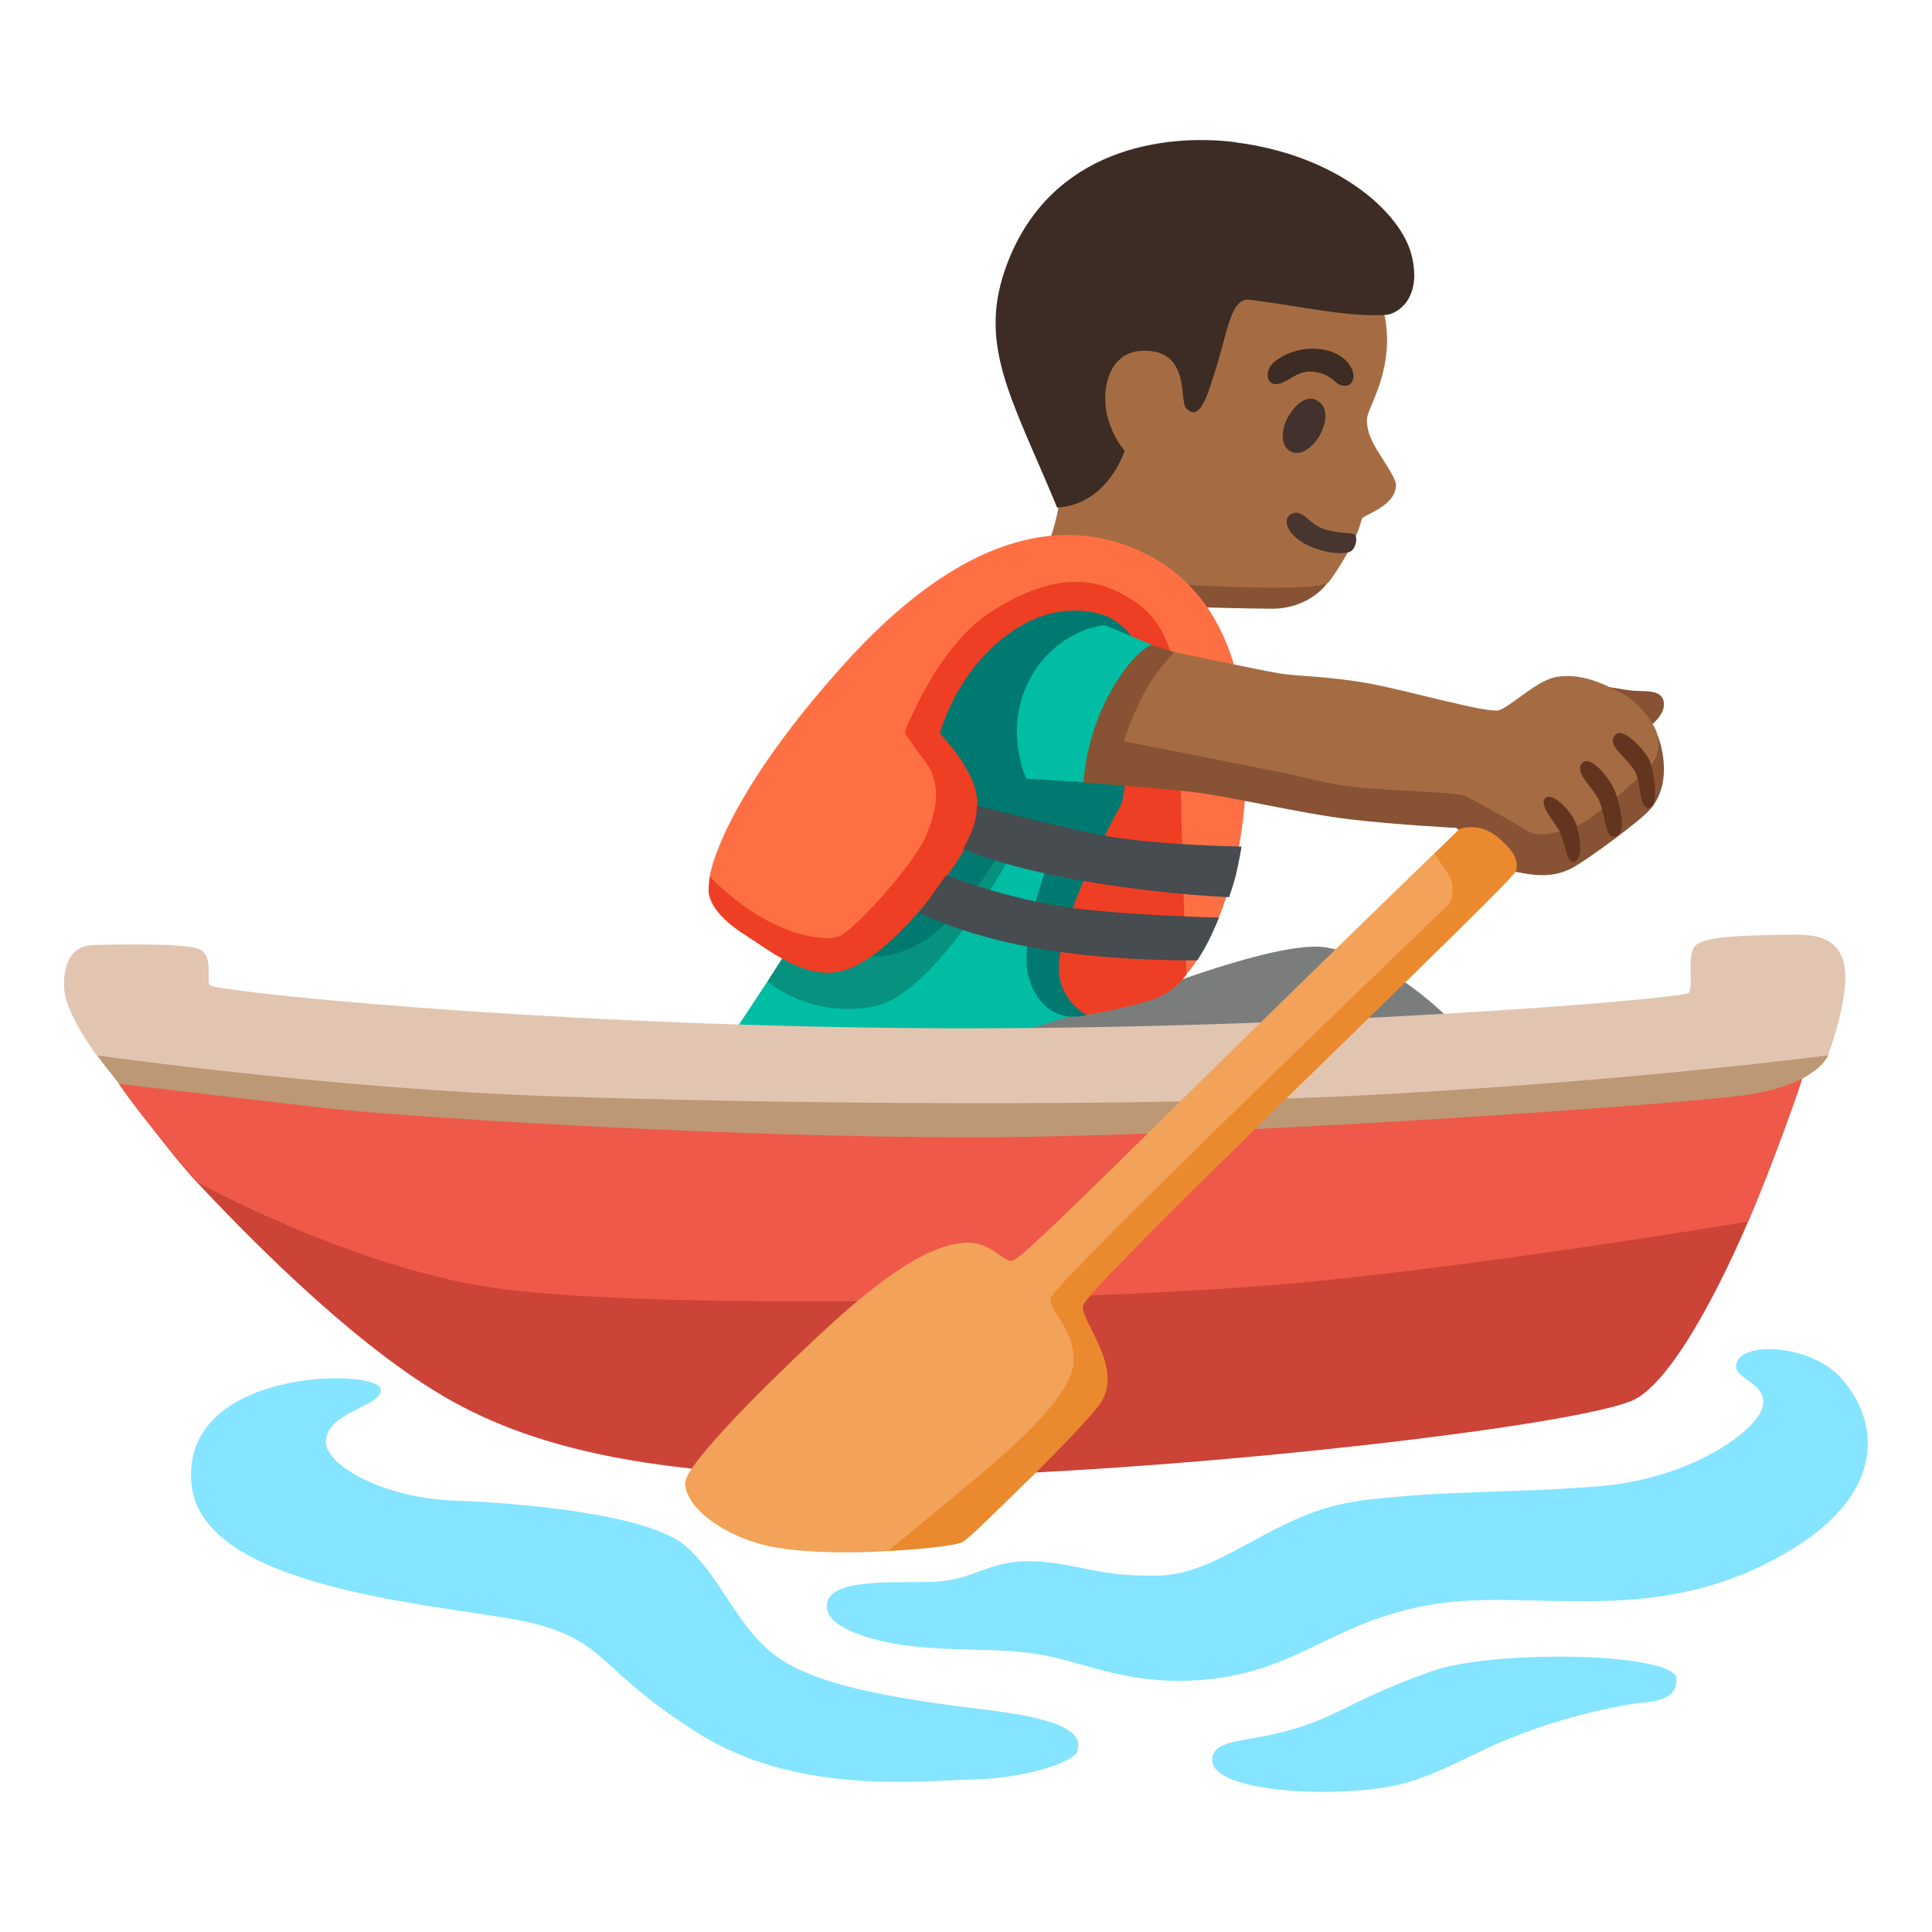
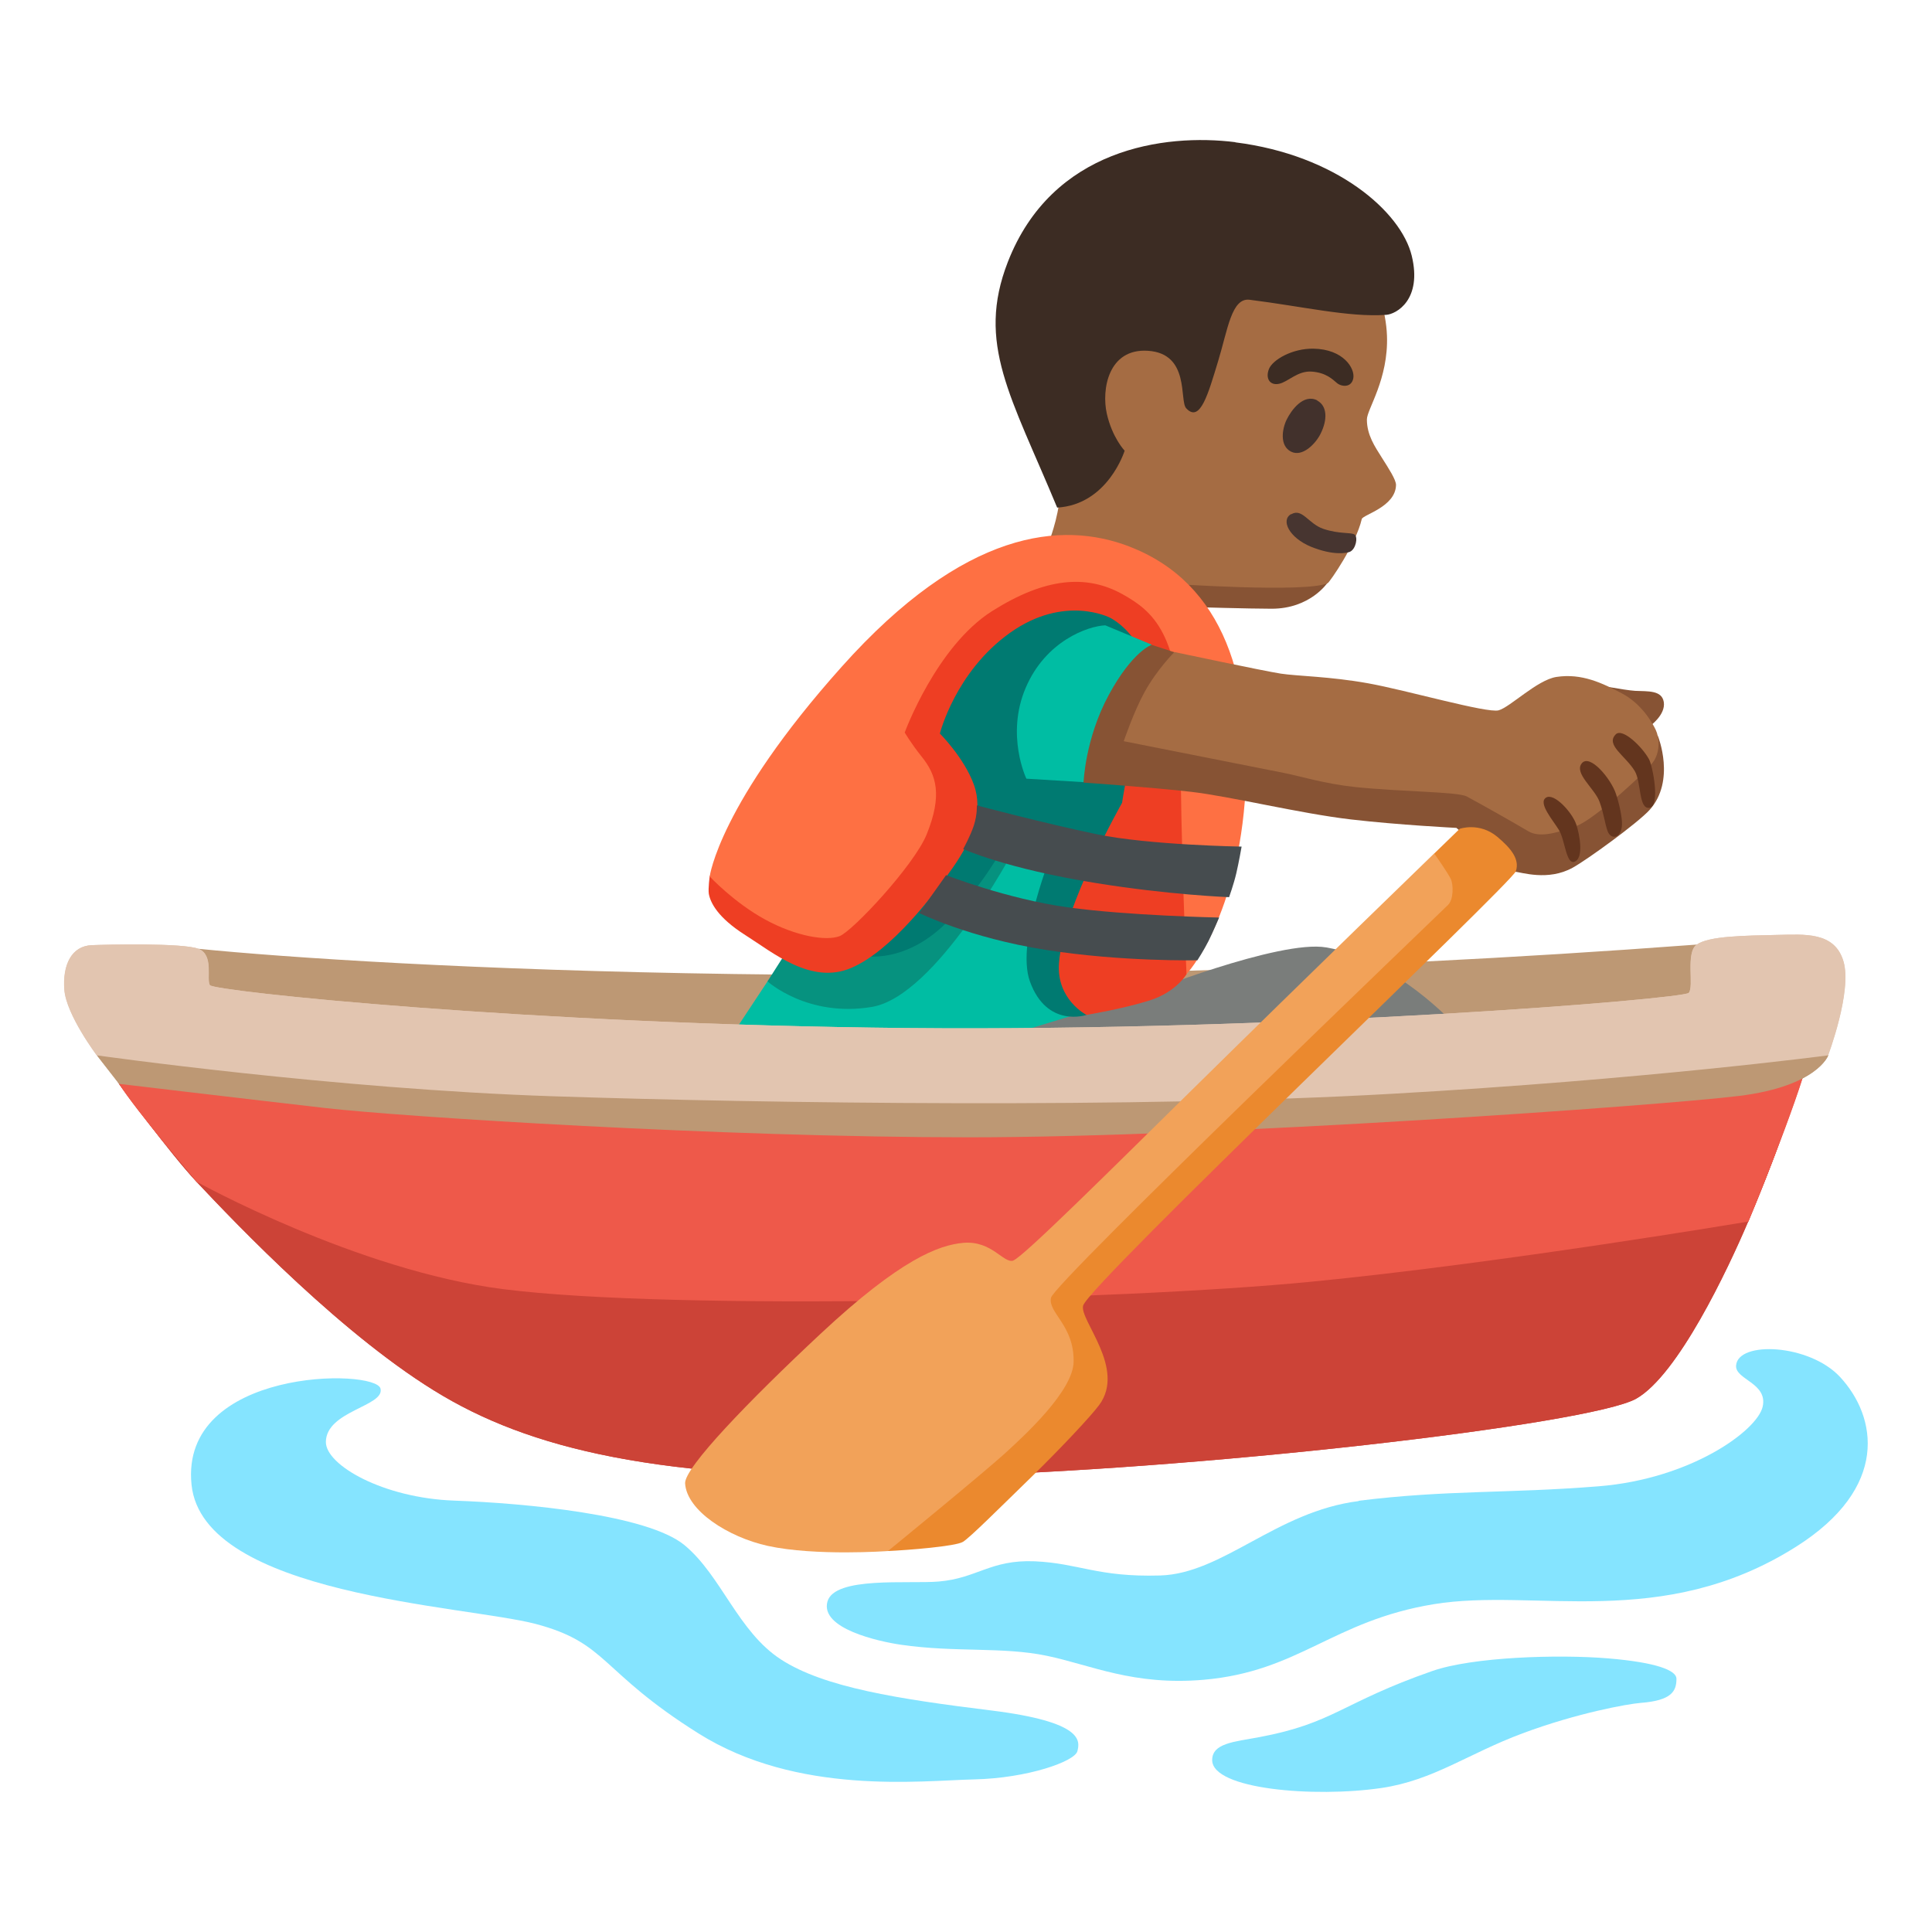
<svg xmlns="http://www.w3.org/2000/svg" enable-background="new 0 0 128 128" viewBox="0 0 128 128">
+   <path d="m23.1 82.78-16.38-14.12 6.43-5.8c11.33 1.14 50.14 3.41 99.27-.28 8.17-.61 2.78 10.03 2.78 10.03z" fill="#bd9874" />
  <path d="m79.02 40.22s3.78.11 5.23.11c2.56 0 3.7-1.72 3.7-1.72l-8.55-3.86-3.28 3.93 2.9 1.53z" fill="#875334" />
  <path d="m69.57 35.7s.77-2.07.63-3.45c-.08-.76-3.84-11.94 2.8-16.65 5.89-4.18 13.63-2.44 16.82 1.23 1.43 1.65 2.01 3.82 2.07 5.4.11 2.9-1.33 4.89-1.33 5.56 0 1.03.53 1.8.99 2.53s.94 1.46.94 1.81c-.03 1.46-2.2 1.97-2.27 2.26-.38 1.66-2.12 4.17-2.25 4.24-1.39.67-10.5.04-10.5.04l-7.89-2.96z" fill="#a56c43" />
  <path d="m87.01 23.1c-1.4-.02-2.7.74-2.94 1.35s.05 1.1.66.98 1.23-.88 2.18-.81 1.37.51 1.67.76.96.32 1.08-.32-.64-1.93-2.65-1.96z" fill="#3c2c23" />
  <path d="m87.28 26.53c-.92-.48-1.74.66-2.04 1.28s-.47 1.72.29 2.11 1.64-.53 1.96-1.18c.46-.91.46-1.84-.22-2.2z" fill="#42312c" />
  <path d="m85.54 34.06c-.71.4-.12 1.57 1.31 2.16 1.5.61 2.38.42 2.58.34.4-.17.55-.97.32-1.14s-.99-.02-2.07-.38c-.99-.33-1.4-1.4-2.13-.97z" fill="#473530" />
  <path d="m81.84 9.43c6.71.84 10.98 4.6 11.69 7.51s-1.02 3.88-1.7 3.92c-2.47.17-5.53-.56-9.04-1-1.2-.15-1.45 1.99-2.09 4.08s-1.18 4.12-2.11 3.11c-.47-.5.27-3.63-2.54-3.81-2.63-.17-3.08 2.58-2.72 4.17s1.18 2.45 1.18 2.45-1.1 3.57-4.47 3.77c-3.06-7.38-5.37-10.87-3.27-16.27 2.93-7.53 10.38-8.53 15.08-7.94z" fill="#3c2c23" />
  <path d="m48.51 68.56 2.34-3.54 3.38-4.58 12.39-8.05 10.78 1.53-1.56 13.33-9.54 1.47-13.36 1.61z" fill="#00bda3" />
-   <path d="m7.88 71.81s3.4 4.64 5.14 6.49c2.64 2.81 9.84 10.37 16.32 14.18s15.43 5.71 32.57 5.33 43.43-3.43 46.48-5.14c2.77-1.56 6.08-8.57 7.43-11.75 2.4-5.61 3.51-9.57 3.51-9.57l-4.21-3.65-53.88 3.09-46.58-2.81-6.78 3.81z" fill="#cc4337" />
-   <path d="m33.33 85.41c11.4 1.45 40.9.74 53.51-.49 12.6-1.24 28.99-3.99 28.99-3.99s3.27-7.9 4.01-10.97-57.08 1.77-57.08 1.77l-56.05-3.07s.07 1.39 1.18 3.15c1.11 1.77 5.14 6.49 5.14 6.49s10.6 5.88 20.3 7.11z" fill="#ee594a" />
-   <path d="m121.12 69.92s-.71 2.05-5.93 2.69-34.6 2.74-50.98 2.74-37.6-1.36-42.67-1.94c-5.06-.58-13.65-1.6-13.65-1.6l-1.48-1.9 11.22-1.82 47.53 3.24 54.61-5.06 1.34 3.65z" fill="#bd9874" />
  <g fill="#85e4ff">
    <path d="m90.02 99.45c-5.45.68-9 4.81-13.16 4.93s-5.37-.81-8.31-.94c-2.93-.12-3.82 1.13-6.36 1.34-1.99.17-6.9-.36-7.37 1.33-.49 1.79 3.38 2.64 4.88 2.86 3.59.52 6.72.12 9.65.73s5.74 1.99 10.39 1.59c6.35-.55 8.54-3.91 15.26-5.01s15.08 1.81 23.97-3.79c6.24-3.93 5.38-8.63 2.94-11.26-2.04-2.2-6.77-2.41-6.89-.76-.07.94 2.12 1.15 1.76 2.73s-4.75 4.78-10.86 5.27-10.04.23-15.91.96z" />
    <path d="m94.89 110.71c-6.02 2.1-6.49 3.45-11.46 4.38-1.69.31-3.12.41-3.12 1.52 0 1.94 6.76 2.5 11.21 1.85 3.45-.51 5.73-2.27 9.35-3.62s6.96-1.95 7.84-2.02c2.05-.16 2.36-.78 2.36-1.6 0-.54-1.27-1.08-4.55-1.35s-8.94-.1-11.63.84z" />
    <path d="m25.21 92c.29 1.17-3.61 1.47-3.62 3.54 0 1.53 3.79 3.71 8.51 3.88s12.81.93 15.25 2.95 3.54 5.73 6.4 7.58 7.75 2.61 13.9 3.37 5.9 2.02 5.73 2.7-3.3 1.79-6.84 1.87-11.7 1.08-18.27-3.05-5.98-5.98-10.78-7.25c-4.69-1.23-22.04-1.89-22.8-9.22-.8-7.75 12.19-7.72 12.52-6.37z" />
  </g>
  <path d="m87.87 62.77c-3.1-.54-12.31 3.14-12.31 3.14l-9.25 2.82 15.05 2.25 15.05-3.06s-3.94-4.35-8.53-5.15z" fill="#7a7d7b" />
  <path d="m52.15 62.98-1.3 2.04s2.66 2.41 6.92 1.69 9.37-10.35 9.37-10.35l-10.01-2.61s-4.98 9.23-4.98 9.23z" fill="#06927f" />
  <path d="m57.16 63.32s2.86.65 5.76-2.41 4.04-5.76 4.04-5.76l2.8 1.17s-2.48 6.03-1.53 8.69c1.13 3.14 3.76 2.23 3.76 2.23l6.38-19.21-1.53-8.93-10.22-1.45-9.58 11.83z" fill="#007a71" />
-   <path d="m58.9 43.45-11.88 14.6s-.11.81-.06 1.16c.1.58.58 1.58 2.43 2.75 1.82 1.15 4.35 3.3 7 2.17 2.66-1.13 5.47-4.83 6.76-6.68s2.01-3.7 1.37-5.47-2.25-3.38-2.25-3.38 1.02-4.09 4.64-6.67 6.64-1 6.64-1 3.28 1.6 2.16 5.9c-1.04 4.02-1.37 6.36-1.37 6.36s-3.91 6.88-4.18 10.62c-.18 2.41 1.82 3.43 1.82 3.43s2.42-.4 4.19-.96 2.45-1.75 2.45-1.75l2.09-15.13-2.49-9.01-9.5-3.54s-9.82 6.6-9.82 6.6z" fill="#ee3e23" />
+   <path d="m58.9 43.45-11.88 14.6s-.11.81-.06 1.16c.1.58.58 1.58 2.43 2.75 1.82 1.15 4.35 3.3 7 2.17 2.66-1.13 5.47-4.83 6.76-6.68s2.01-3.7 1.37-5.47-2.25-3.38-2.25-3.38 1.02-4.09 4.64-6.67 6.64-1 6.64-1 3.28 1.6 2.16 5.9c-1.04 4.02-1.37 6.36-1.37 6.36s-3.91 6.88-4.18 10.62c-.18 2.41 1.82 3.43 1.82 3.43s2.42-.4 4.19-.96 2.45-1.75 2.45-1.75l2.09-15.13-2.49-9.01-9.5-3.54z" fill="#ee3e23" />
  <path d="m74.83 36.21c-4.48-1.72-10.94-1.13-19.07 7.97-8.13 9.09-8.74 13.89-8.74 13.89s1.6 1.72 3.67 2.85 4.07 1.44 4.94 1.1 4.93-4.69 5.76-6.73c1.06-2.6.65-3.95-.32-5.15-.74-.93-1.13-1.61-1.13-1.61s2.09-5.71 5.8-8.05c3.52-2.22 6.26-2.44 8.65-1.1 2 1.12 3.82 2.63 3.82 9.47s.4 15.69.4 15.69 3.22-3.46 3.86-11.43-1.37-14.49-7.65-16.9z" fill="#fe7043" />
  <path d="m73.22 41.43c-1.13.05-3.94 1.02-5.27 4.15s.05 6.01.05 6.01l3.79.23 4.51-9.11-3.07-1.28z" fill="#00bda3" />
  <path d="m71.79 51.83s.1-2.89 1.67-5.79 2.84-3.32 2.84-3.32l2.2.72 16.95 6.61 9.83-4.77s2.35.45 3.05.49c.85.04 1.77-.05 1.9.74.14.86-.95 1.62-.95 1.62l.57.66s1.18 2.93-.56 4.87c-.78.86-4.12 3.29-5.1 3.83-1.63.9-3.38.3-3.89.25s-3.81-2.89-3.81-2.89-3.81-.19-6.99-.56c-3.41-.4-7.98-1.53-10.59-1.83s-7.12-.61-7.12-.61z" fill="#875334" />
  <path d="m74.45 49.11s.66-1.95 1.37-3.24c.84-1.53 1.99-2.67 1.99-2.67s5.94 1.26 7.05 1.43 3.22.18 5.78.64 7.89 2 8.65 1.79 2.55-2.01 3.82-2.21c1.69-.26 3.05.41 4.33 1.08s2 1.89 2.25 2.41.3 1.39-.1 2.05-3.99 3.92-5.12 4.32-2.4.85-3.22.36-3.1-1.78-4.07-2.3c-.6-.32-4.23-.3-7.43-.63-1.97-.21-3.71-.74-4.68-.93-3.59-.71-10.6-2.1-10.6-2.1z" fill="#a56c43" />
  <g fill="#63351e">
    <path d="m104.79 50.58c-.51.66.85 1.65 1.18 2.53.29.78.35 1.44.54 1.96.22.59.91.49.95-.43.02-.48-.18-1.39-.4-2.05-.34-1.01-1.74-2.69-2.27-2.01z" />
    <path d="m107.05 48.65c-.7.7.63 1.41 1.25 2.42.45.74.25 2.56.98 2.45s.22-2.76-.03-3.22c-.44-.81-1.75-2.09-2.2-1.65z" />
    <path d="m102.42 52.85c-.53.36.47 1.49.87 2.15s.47 2.31 1.03 2.09c.64-.25.32-1.86.11-2.47-.26-.78-1.47-2.13-2.01-1.77z" />
  </g>
-   <path d="m60.9 60.49s3.3 1.64 8.37 2.44 10.06.69 10.06.69.45-.7.74-1.28.7-1.55.7-1.55-6.02-.12-10.05-.68-8.04-2.13-8.04-2.13-1.78 2.51-1.78 2.51z" fill="#464c4f" />
+   <path d="m60.9 60.49s3.3 1.64 8.37 2.44 10.06.69 10.06.69.45-.7.74-1.28.7-1.55.7-1.55-6.02-.12-10.05-.68-8.04-2.13-8.04-2.13z" fill="#464c4f" />
  <path d="m63.81 56.25s2.81 1.29 8.77 2.25c4.86.79 8.85.94 8.85.94s.31-.86.48-1.59.35-1.76.35-1.76-6.14-.1-9.6-.82-7.94-1.91-7.94-1.91.03.63-.2 1.33-.7 1.55-.7 1.55z" fill="#464c4f" />
-   <path d="m13.9 65.27c-.25-.36.29-2.01-.76-2.41s-6.12-.28-7.06-.24c-1.34.05-1.95 1.3-1.82 2.96s2.15 4.34 2.15 4.34 15.72 2.23 30.2 2.71 38.67.8 55.54-.16c16.87-.95 28.96-2.55 28.96-2.55s1.6-4.23 1.02-6.22-2.59-1.79-4.35-1.76c-2.22.05-4.56.07-5.37.64-.76.53-.16 2.79-.53 3.2s-26.59 2.57-51.79 2.33c-25.19-.24-45.92-2.44-46.19-2.84z" fill="#e2c5b0" />
+   <path d="m7.88 71.81s3.4 4.64 5.14 6.49c2.64 2.81 9.84 10.37 16.32 14.18s15.43 5.71 32.57 5.33 43.43-3.43 46.48-5.14c2.77-1.56 6.08-8.57 7.43-11.75 2.4-5.61 3.51-9.57 3.51-9.57l-4.21-3.65-53.88 3.09-46.58-2.81-6.78 3.81z" fill="#cc4337" />
+   <path d="m33.33 85.41c11.4 1.45 40.9.74 53.51-.49 12.6-1.24 28.99-3.99 28.99-3.99s3.27-7.9 4.01-10.97-57.08 1.77-57.08 1.77l-56.05-3.07s.07 1.39 1.18 3.15 5.14 6.49 5.14 6.49 10.6 5.88 20.3 7.11z" fill="#ee594a" />
+   <path d="m121.12 69.92s-.71 2.05-5.93 2.69-34.6 2.74-50.98 2.74-37.6-1.36-42.67-1.94c-5.06-.58-13.65-1.6-13.65-1.6l-1.48-1.9 11.22-1.82 47.53 3.24 54.61-5.06 1.34 3.65z" fill="#bd9874" />
+   <path d="m13.9 65.27c-.25-.36.29-2.01-.76-2.41s-6.12-.28-7.06-.24c-1.34.05-1.95 1.3-1.82 2.96s2.15 4.34 2.15 4.34 15.72 2.23 30.2 2.71 38.67.8 55.54-.16c16.87-.95 28.96-2.55 28.96-2.55s1.6-4.23 1.02-6.22-2.59-1.79-4.35-1.76c-2.22.05-4.56.07-5.37.64-.76.53-.16 2.79-.53 3.2s-26.59 2.57-51.79 2.33-45.92-2.44-46.19-2.84z" fill="#e2c5b0" />
+   <path d="m7.89 71.81s3.4 4.64 5.14 6.49c2.64 2.81 9.84 10.37 16.32 14.18s15.43 5.71 32.57 5.33 43.43-3.43 46.48-5.14c2.77-1.56 6.08-8.57 7.43-11.75 2.4-5.61 3.51-9.57 3.51-9.57l-4.21-3.65-53.88 3.09-46.58-2.81-6.78 3.81z" fill="#cc4337" />
+   <path d="m33.34 85.41c11.4 1.45 40.9.74 53.51-.49s28.99-3.99 28.99-3.99 3.27-7.9 4.01-10.97-57.08 1.77-57.08 1.77l-56.05-3.07s.07 1.39 1.18 3.15c1.11 1.77 5.14 6.49 5.14 6.49s10.6 5.88 20.3 7.11z" fill="#ee594a" />
+   <path d="m121.13 69.92s-.71 2.05-5.93 2.69-34.6 2.74-50.98 2.74-37.6-1.36-42.67-1.94c-5.06-.58-13.65-1.6-13.65-1.6l-1.48-1.9 11.22-1.82 47.53 3.24 54.61-5.06 1.34 3.65z" fill="#bd9874" />
+   <path d="m13.91 65.27c-.25-.36.29-2.01-.76-2.41s-6.12-.28-7.06-.24c-1.34.05-1.95 1.3-1.82 2.96s2.15 4.34 2.15 4.34 15.72 2.23 30.2 2.71 38.67.8 55.54-.16c16.87-.95 28.96-2.55 28.96-2.55s1.6-4.23 1.02-6.22-2.59-1.79-4.35-1.76c-2.22.05-4.56.07-5.37.64-.76.53-.16 2.79-.53 3.2s-26.59 2.57-51.79 2.33c-25.19-.24-45.92-2.44-46.19-2.84z" fill="#e2c5b0" />
  <path d="m95.02 56.55 1.69-1.64s1.3-.46 2.49.53c.94.79 1.49 1.5 1.23 2.28s-28.28 27.37-28.67 28.78c-.26.95 2.86 4.16 1.06 6.59-.55.74-2.46 2.78-4.43 4.71-2.29 2.23-4.11 4.05-4.59 4.35s-3.65.55-4.97.61c-2.27.11-6.39-4.63-6.39-4.63l16.91-14.89 24.9-24.39.78-2.3z" fill="#eb892e" />
  <path d="m67.13 83.52c-.66.19-1.41-1.33-3.29-1.18-1.63.14-4.17 1.07-9.49 6.04-4.72 4.41-9.02 8.86-8.96 9.9.11 1.8 2.85 3.56 5.48 4.14 3.17.69 7.96.34 7.96.34s6.42-5.24 7.87-6.58c1.11-1.02 4.4-4.01 4.43-5.96.04-2.43-1.71-3.24-1.5-4.24s25.94-25.66 26.31-26.03.35-1.32.19-1.69-1.11-1.72-1.11-1.72-8.11 7.85-15.96 15.58c-5.3 5.22-11.33 11.22-11.93 11.39z" fill="#f2a259" />
</svg>
